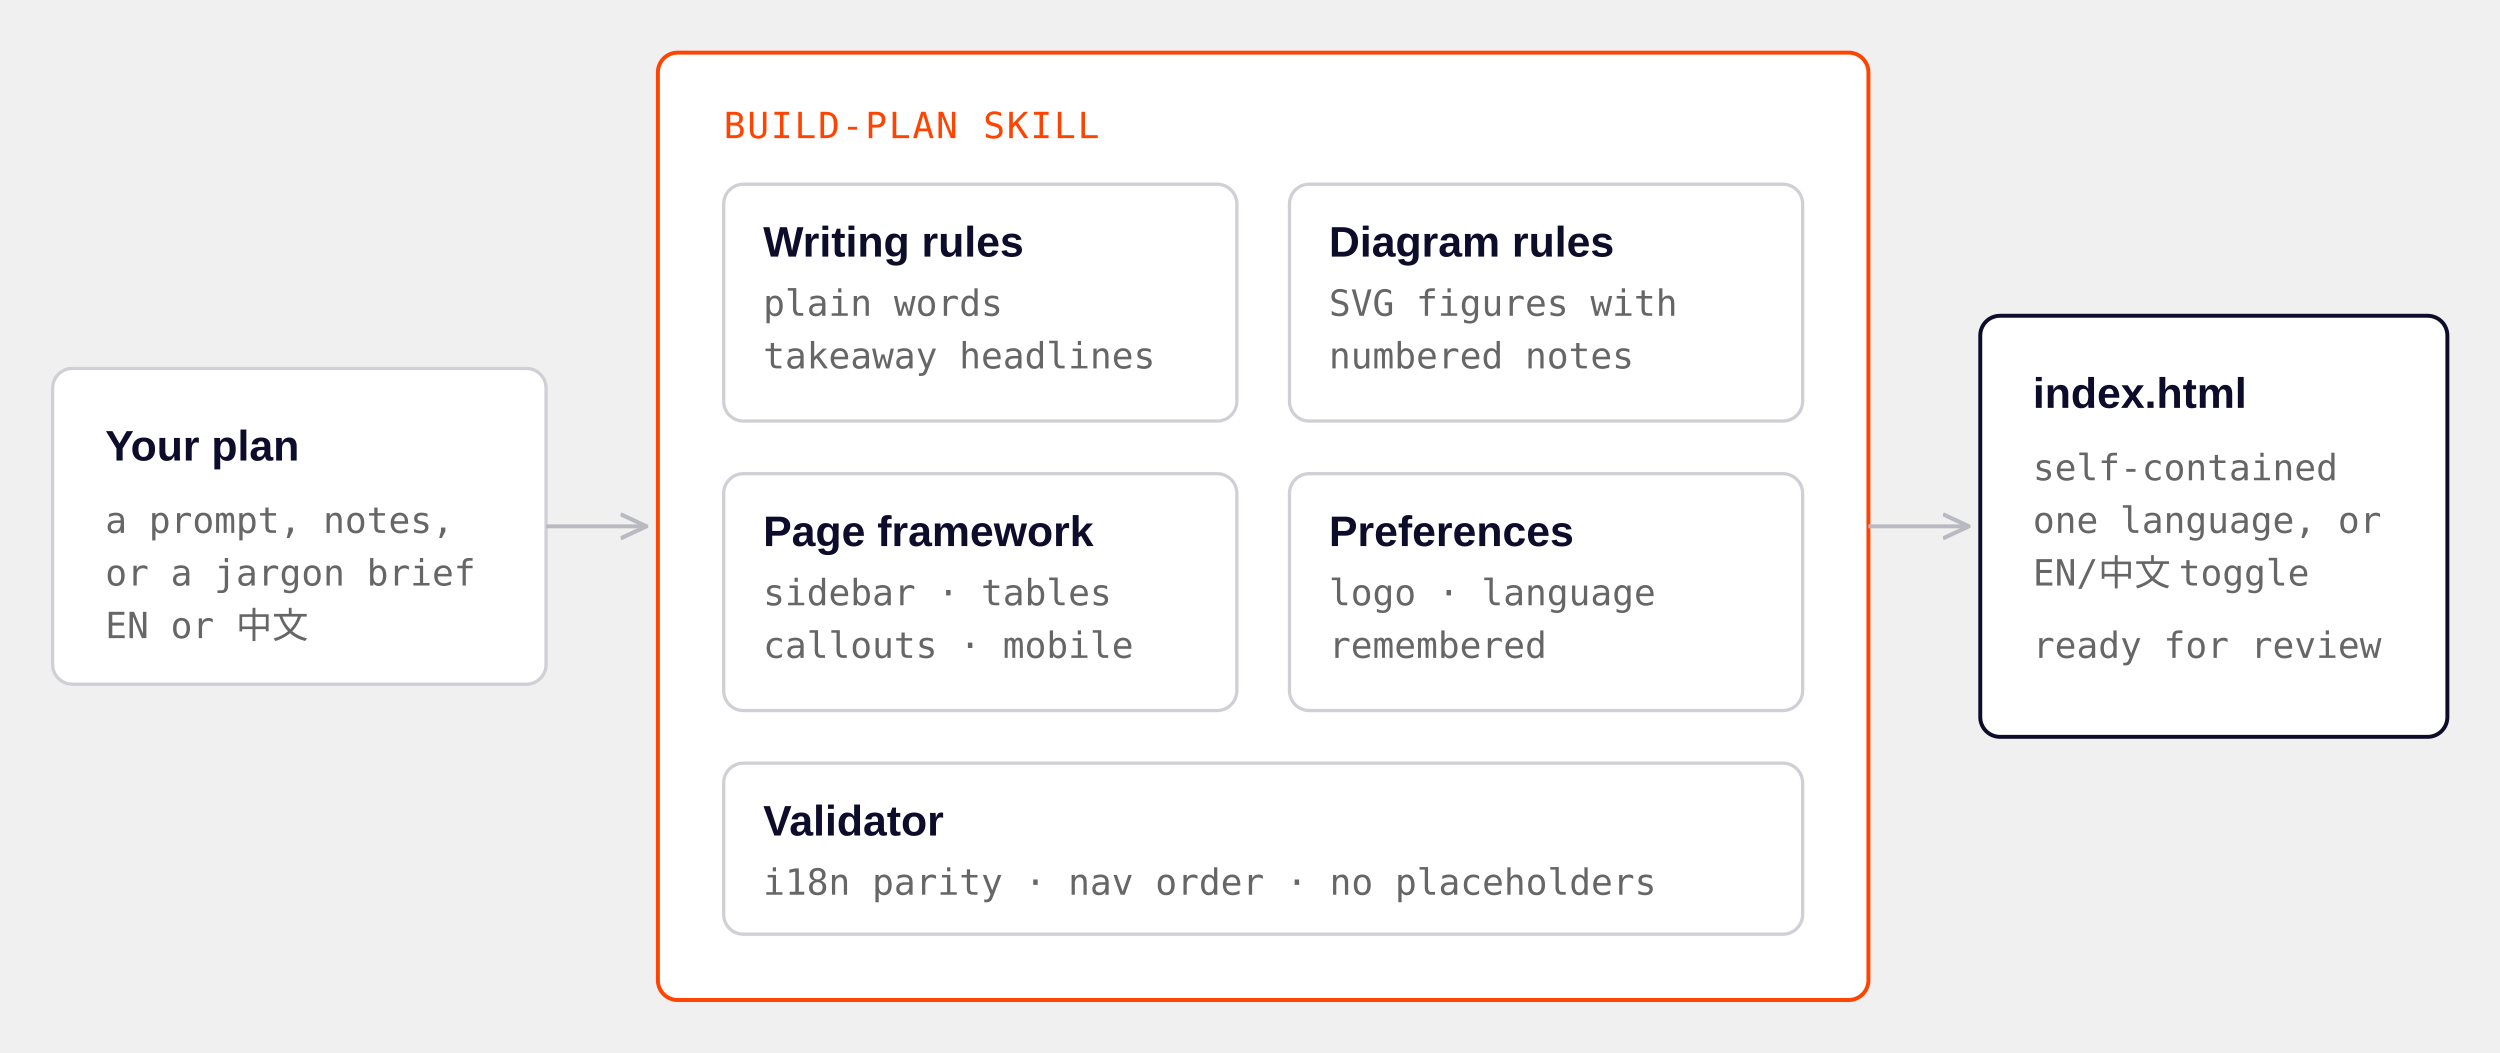
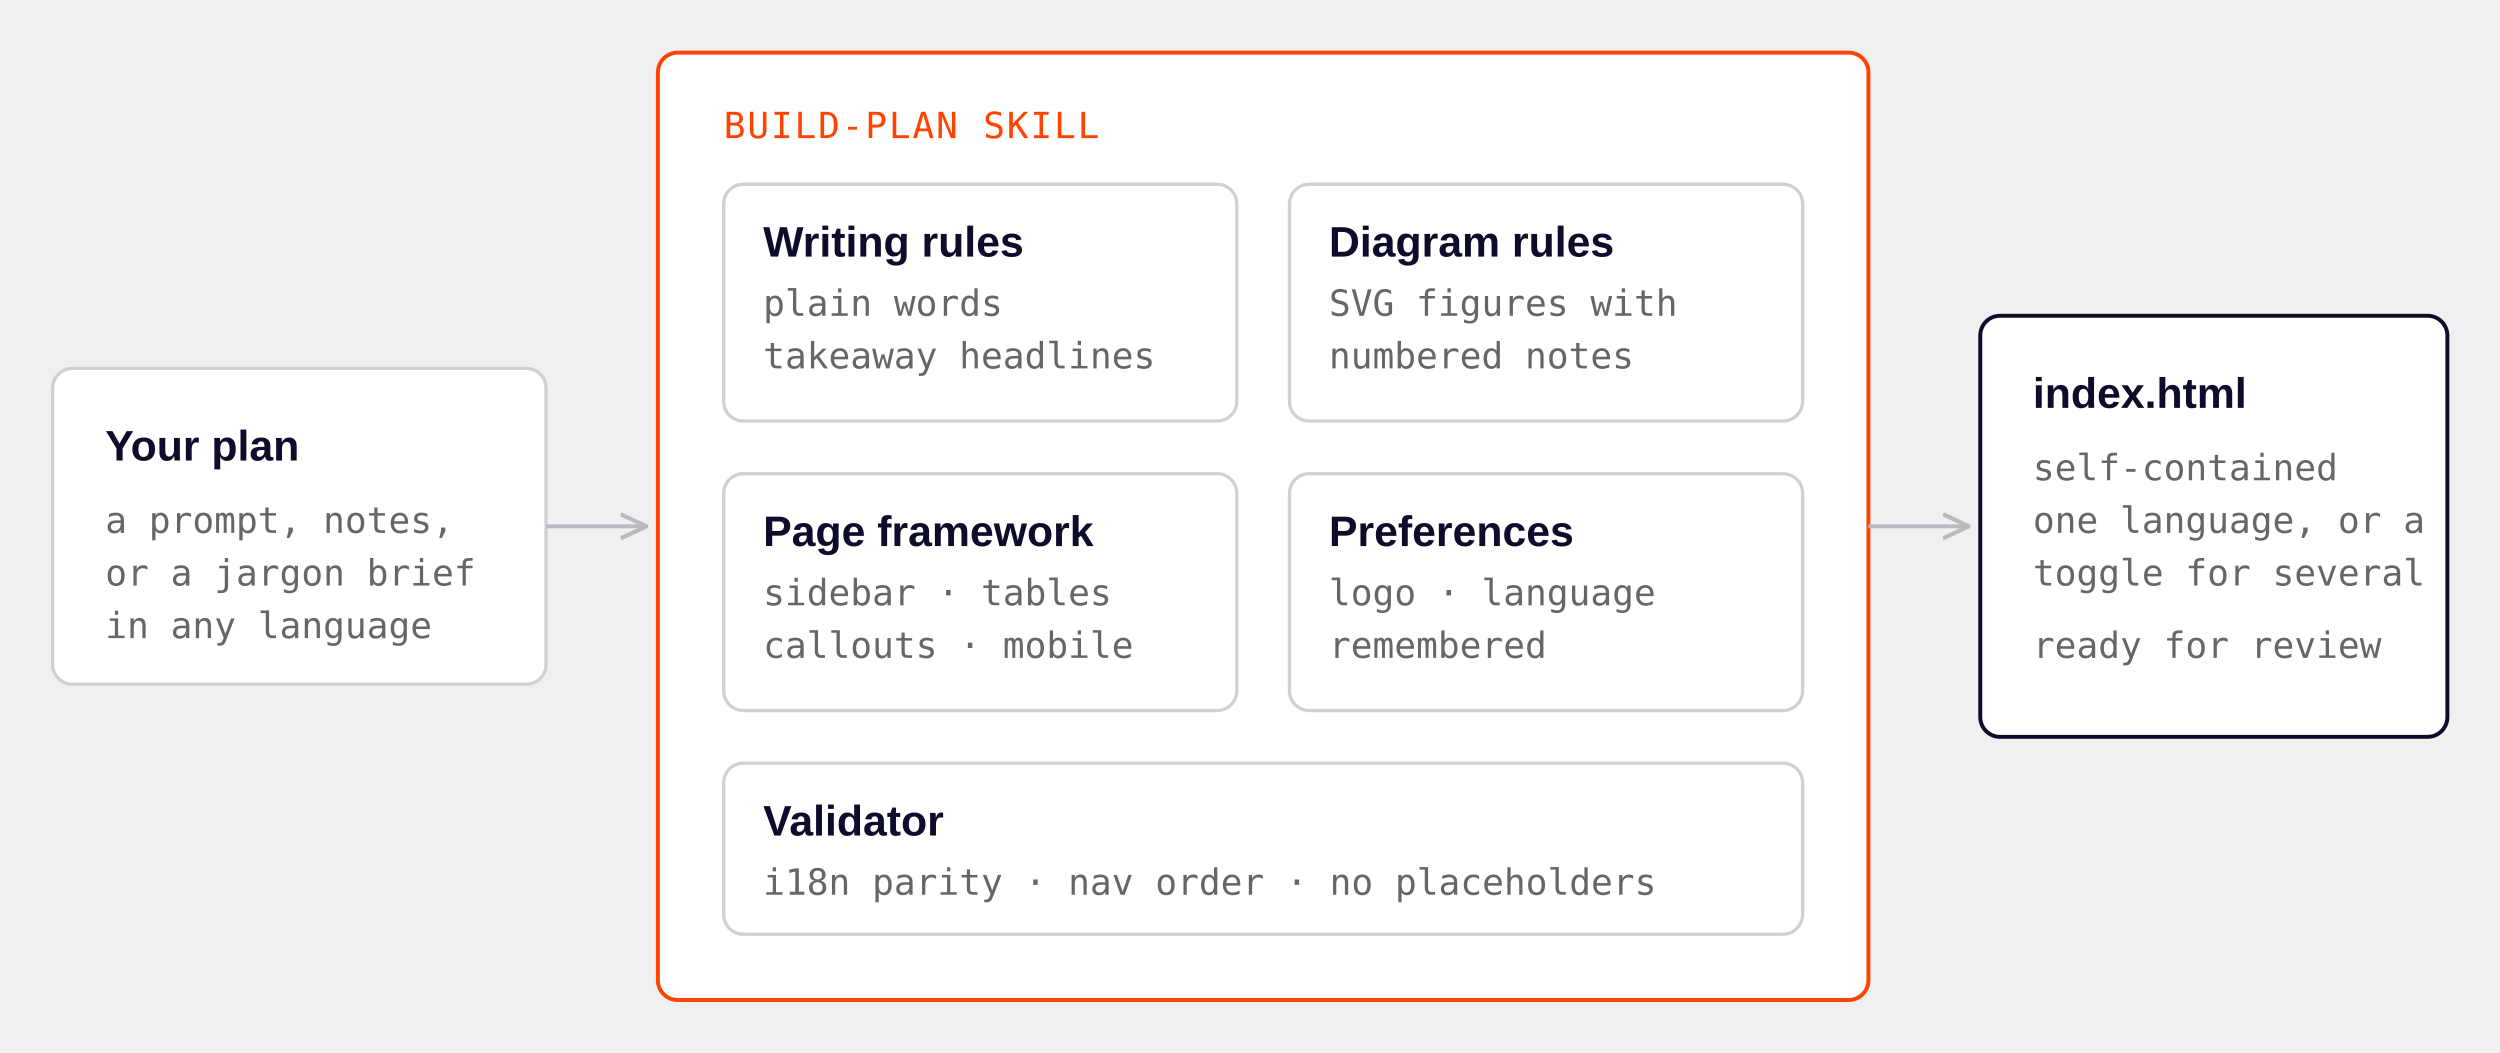
<svg xmlns="http://www.w3.org/2000/svg" viewBox="0 0 760 320" font-family="-apple-system, 'Segoe UI', 'Helvetica Neue', Arial, sans-serif">
  <defs>
    <marker id="ar" viewBox="0 0 8 8" refX="7" refY="4" markerWidth="7" markerHeight="7" orient="auto">
      <path d="M0,0.5 L7.5,4 L0,7.5" fill="none" stroke="#b9b9c2" stroke-width="1.2" />
    </marker>
  </defs>
  <style>
    .t  { font-size: 13px; font-weight: 600; fill: #0d0c2b; }
    .c  { font-size: 11px; fill: #666; font-family: ui-monospace, SFMono-Regular, Menlo, monospace; }
    .l  { font-size: 11px; fill: #ff4301; font-family: ui-monospace, SFMono-Regular, Menlo, monospace; letter-spacing: 0.05em; }
    .box  { fill: #fff; stroke: #cfcfd6; rx: 6; }
    .boxa { fill: #fff; stroke: #ff4301; stroke-width: 1.2; rx: 6; }
    .boxk { fill: #fff; stroke: #0d0c2b; stroke-width: 1.2; rx: 6; }
    .ln { stroke: #b9b9c2; stroke-width: 1.2; fill: none; }
  </style>
  <rect class="box" x="16" y="112" width="150" height="96" />
  <text class="t" x="32" y="140">Your plan</text>
  <text class="c" x="32" y="162">a prompt, notes,</text>
  <text class="c" x="32" y="178">or a jargon brief</text>
-   <text class="c" x="32" y="194">EN or 中文</text>
+   <text class="c" x="32" y="194">in any language</text>
  <line class="ln" x1="166" y1="160" x2="196" y2="160" marker-end="url(#ar)" />
  <rect class="boxa" x="200" y="16" width="368" height="288" />
  <text class="l" x="220" y="42">BUILD-PLAN SKILL</text>
  <rect class="box" x="220" y="56" width="156" height="72" />
  <text class="t" x="232" y="78">Writing rules</text>
  <text class="c" x="232" y="96">plain words</text>
  <text class="c" x="232" y="112">takeaway headlines</text>
  <rect class="box" x="392" y="56" width="156" height="72" />
  <text class="t" x="404" y="78">Diagram rules</text>
  <text class="c" x="404" y="96">SVG figures with</text>
  <text class="c" x="404" y="112">numbered notes</text>
  <rect class="box" x="220" y="144" width="156" height="72" />
  <text class="t" x="232" y="166">Page framework</text>
  <text class="c" x="232" y="184">sidebar · tables</text>
  <text class="c" x="232" y="200">callouts · mobile</text>
  <rect class="box" x="392" y="144" width="156" height="72" />
  <text class="t" x="404" y="166">Preferences</text>
  <text class="c" x="404" y="184">logo · language</text>
  <text class="c" x="404" y="200">remembered</text>
  <rect class="box" x="220" y="232" width="328" height="52" />
  <text class="t" x="232" y="254">Validator</text>
  <text class="c" x="232" y="272">i18n parity · nav order · no placeholders</text>
  <line class="ln" x1="568" y1="160" x2="598" y2="160" marker-end="url(#ar)" />
  <rect class="boxk" x="602" y="96" width="142" height="128" />
  <text class="t" x="618" y="124">index.html</text>
  <text class="c" x="618" y="146">self-contained</text>
-   <text class="c" x="618" y="162">one language, or</text>
-   <text class="c" x="618" y="178">EN/中文 toggle</text>
+   <text class="c" x="618" y="162">one language, or a</text>
+   <text class="c" x="618" y="178">toggle for several</text>
  <text class="c" x="618" y="200">ready for review</text>
</svg>
